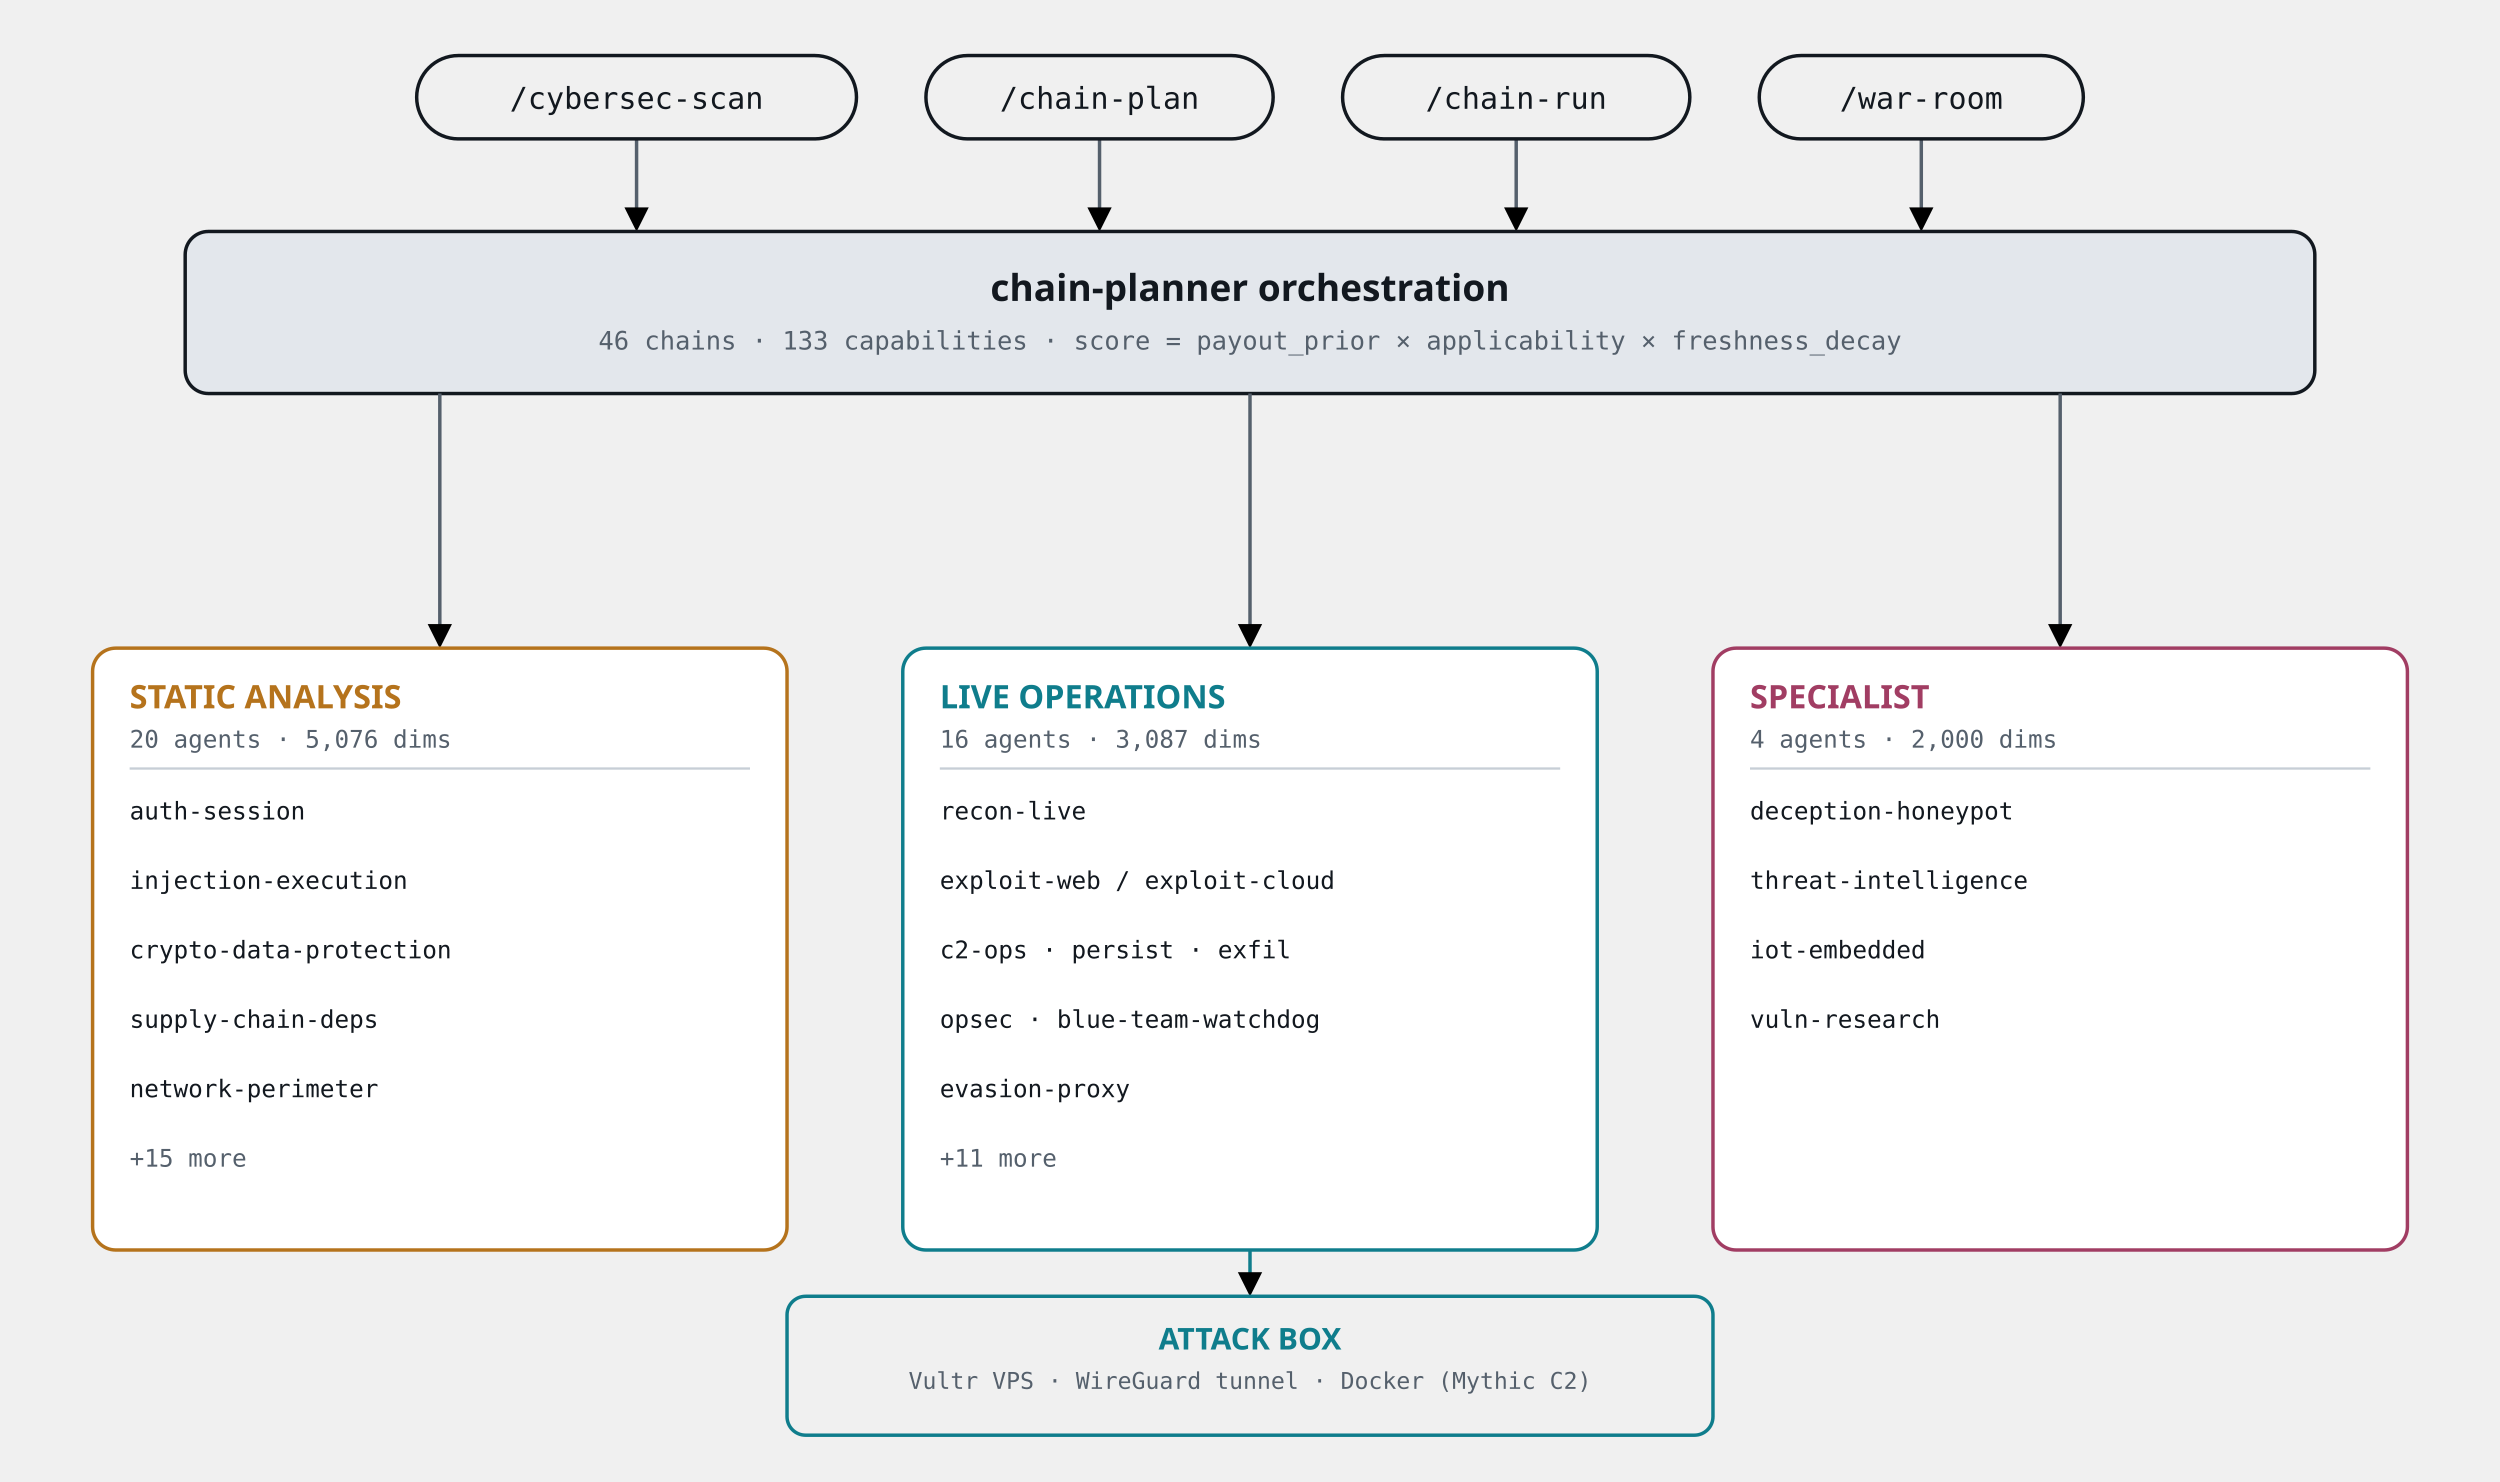
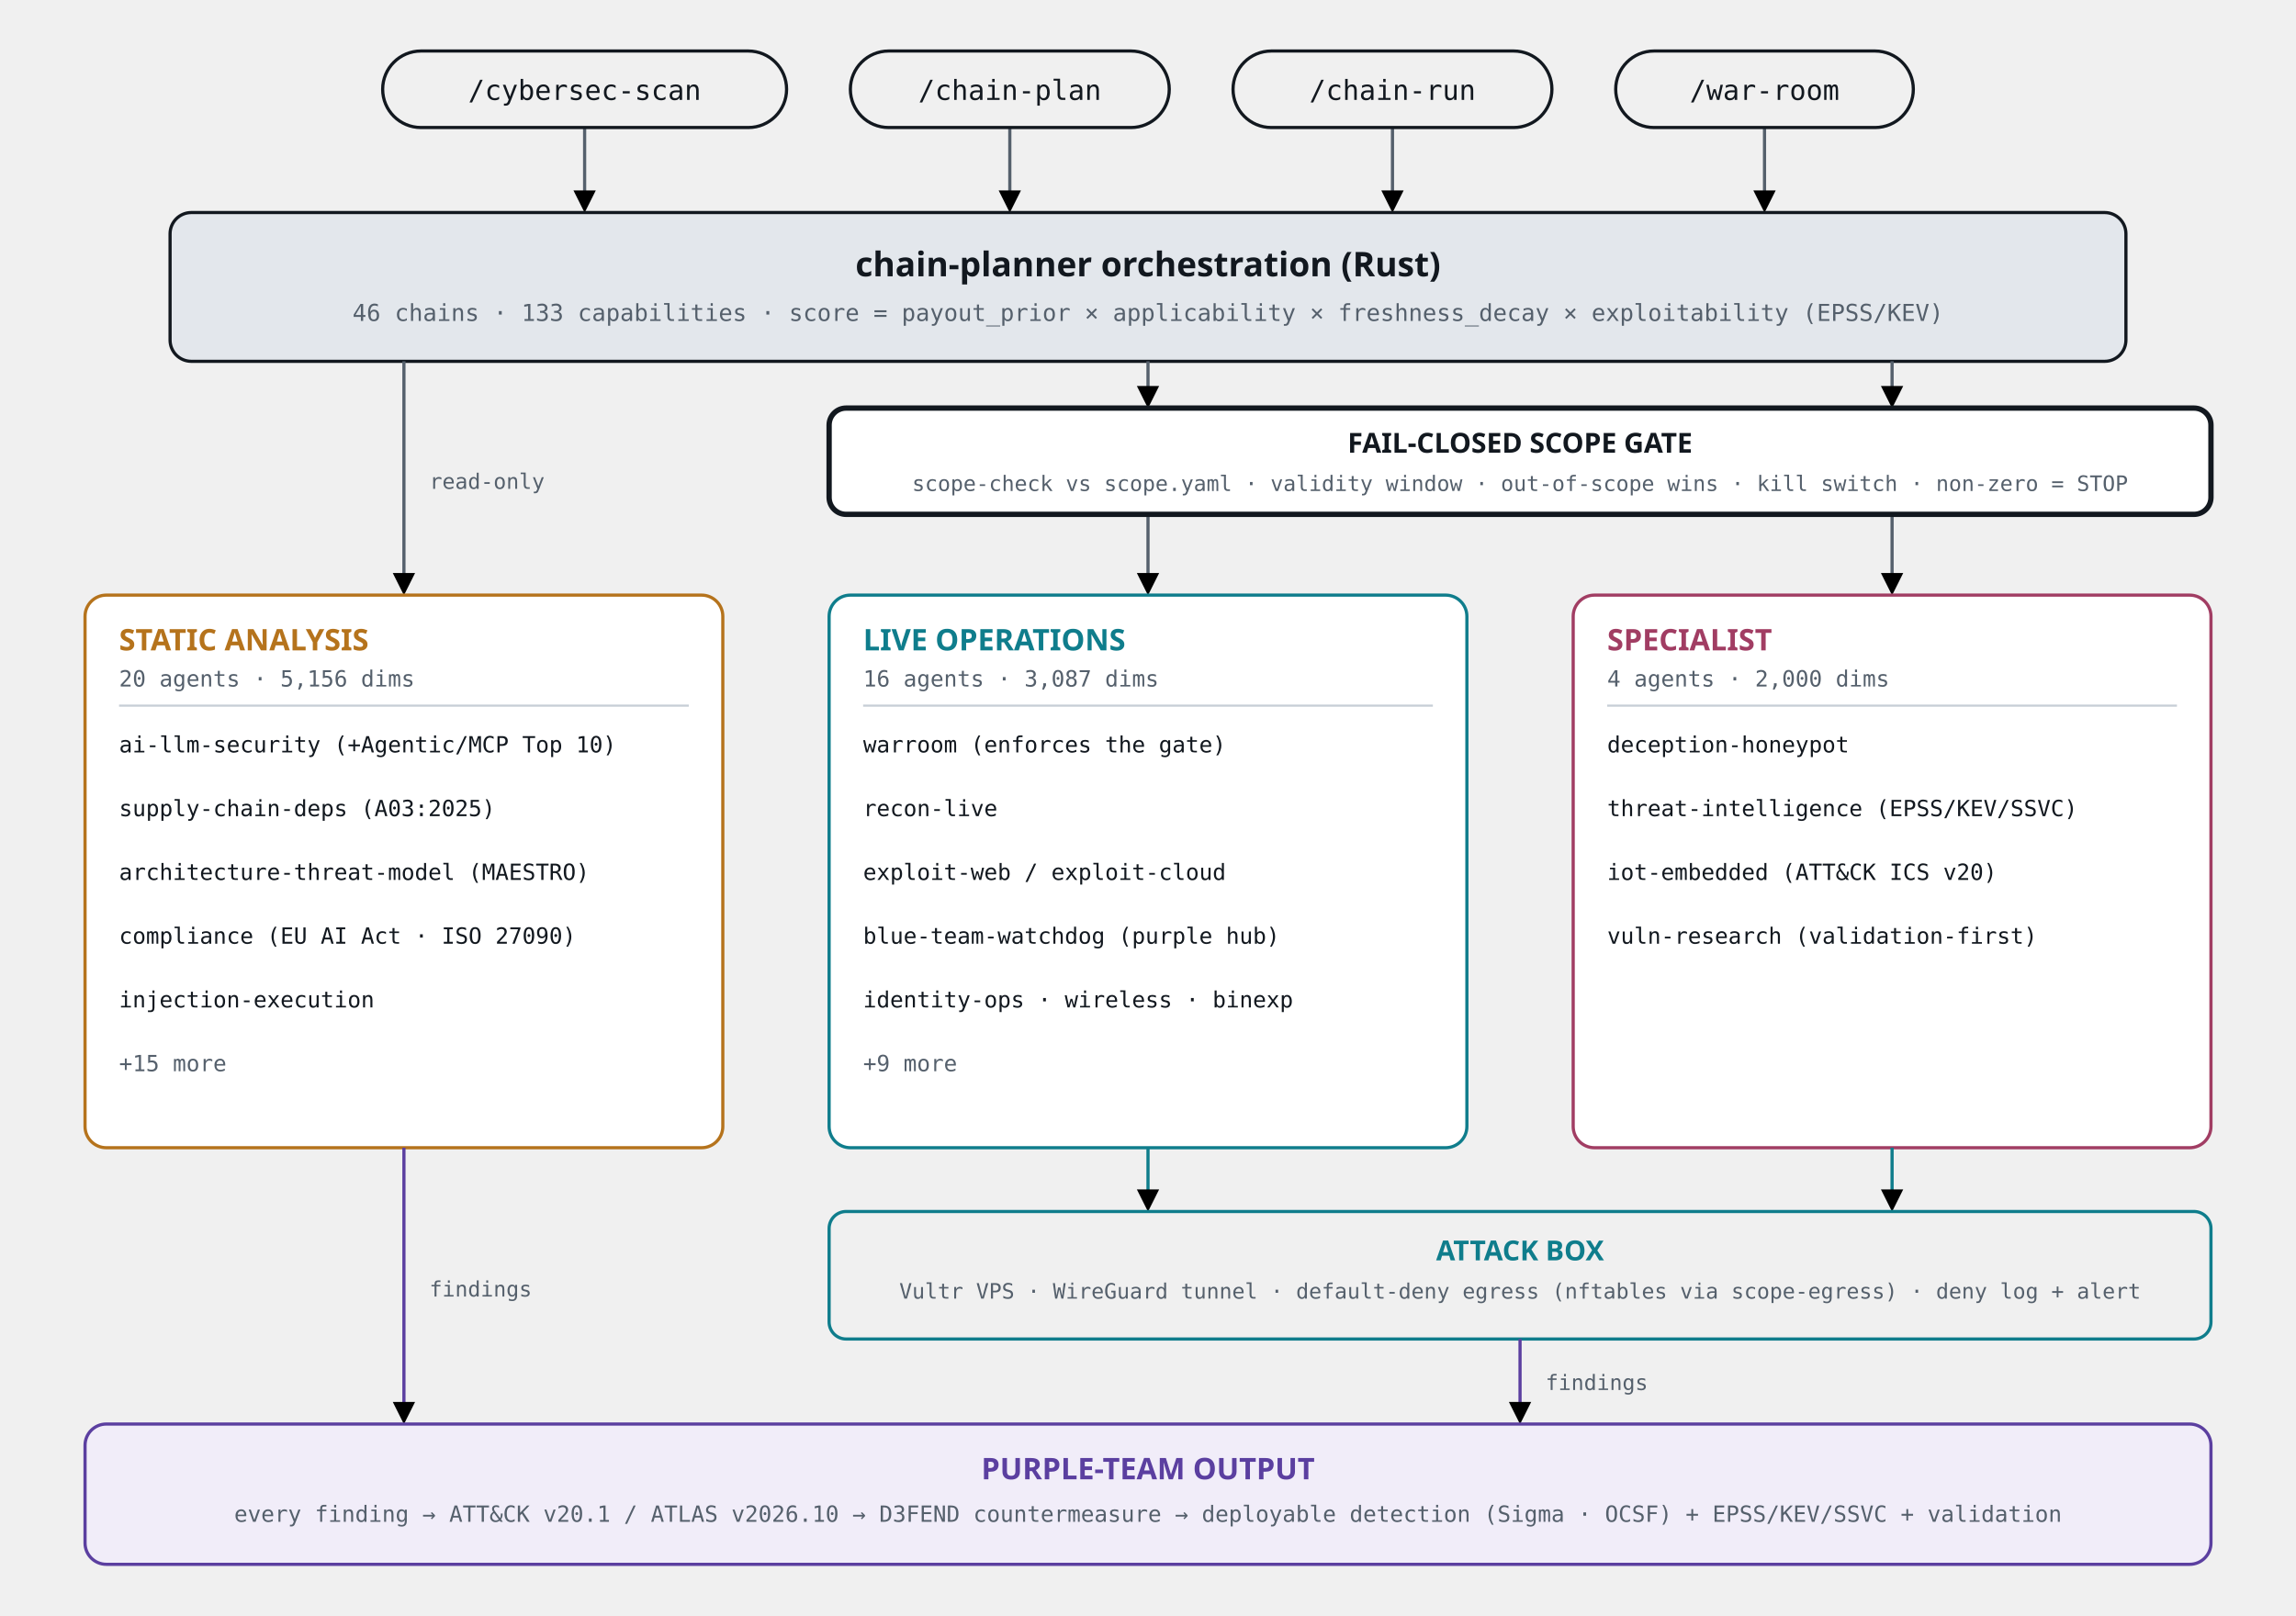
- <svg xmlns="http://www.w3.org/2000/svg" viewBox="0 0 1080 640" role="img" aria-label="Diagram: four entry commands feed a chain-planner orchestration layer, which fans out to three agent tiers. The live-operations tier drives the attack box.">
+ <svg xmlns="http://www.w3.org/2000/svg" viewBox="0 0 1080 760" role="img" aria-label="Diagram of cybersec-10000 v2.0: four entry commands feed a Rust chain-planner that scores chains with an exploitability factor. The static-analysis tier runs directly. The live-operations and specialist tiers pass through a fail-closed scope gate and run on an attack box with default-deny egress. Findings from every tier feed a purple-team output that maps each finding to an ATT&amp;CK technique, a D3FEND countermeasure and a deployable detection.">
  <defs>
    <marker id="arrow" viewBox="0 0 10 10" refX="8" refY="5" markerWidth="7" markerHeight="7" orient="auto-start-reverse">
      <path d="M0,0 L10,5 L0,10 z" fill="currentColor" />
    </marker>
  </defs>
  <g style="color:#55606c" stroke="currentColor" stroke-width="1.5" fill="none">
    <line x1="275" y1="60" x2="275" y2="98" marker-end="url(#arrow)" />
    <line x1="475" y1="60" x2="475" y2="98" marker-end="url(#arrow)" />
    <line x1="655" y1="60" x2="655" y2="98" marker-end="url(#arrow)" />
    <line x1="830" y1="60" x2="830" y2="98" marker-end="url(#arrow)" />
  </g>
  <g font-family="IBM Plex Mono, monospace" font-size="13" font-weight="500">
    <rect x="180" y="24" width="190" height="36" rx="18" fill="none" stroke="#12181f" stroke-width="1.5" />
    <text x="275" y="47" text-anchor="middle" fill="#12181f">/cybersec-scan</text>
    <rect x="400" y="24" width="150" height="36" rx="18" fill="none" stroke="#12181f" stroke-width="1.5" />
    <text x="475" y="47" text-anchor="middle" fill="#12181f">/chain-plan</text>
    <rect x="580" y="24" width="150" height="36" rx="18" fill="none" stroke="#12181f" stroke-width="1.5" />
    <text x="655" y="47" text-anchor="middle" fill="#12181f">/chain-run</text>
    <rect x="760" y="24" width="140" height="36" rx="18" fill="none" stroke="#12181f" stroke-width="1.5" />
    <text x="830" y="47" text-anchor="middle" fill="#12181f">/war-room</text>
  </g>
  <rect x="80" y="100" width="920" height="70" rx="10" fill="#e3e7ec" stroke="#12181f" stroke-width="1.5" />
-   <text x="540" y="130" text-anchor="middle" font-family="IBM Plex Sans Condensed, sans-serif" font-weight="700" font-size="16" fill="#12181f">chain-planner orchestration</text>
-   <text x="540" y="151" text-anchor="middle" font-family="IBM Plex Mono, monospace" font-size="11" fill="#55606c">46 chains · 133 capabilities · score = payout_prior × applicability × freshness_decay</text>
+   <text x="540" y="130" text-anchor="middle" font-family="IBM Plex Sans Condensed, sans-serif" font-weight="700" font-size="16" fill="#12181f">chain-planner orchestration (Rust)</text>
+   <text x="540" y="151" text-anchor="middle" font-family="IBM Plex Mono, monospace" font-size="11" fill="#55606c">46 chains · 133 capabilities · score = payout_prior × applicability × freshness_decay × exploitability (EPSS/KEV)</text>
  <g style="color:#55606c" stroke="currentColor" stroke-width="1.5" fill="none">
    <line x1="190" y1="170" x2="190" y2="278" marker-end="url(#arrow)" />
-     <line x1="540" y1="170" x2="540" y2="278" marker-end="url(#arrow)" />
-     <line x1="890" y1="170" x2="890" y2="278" marker-end="url(#arrow)" />
+     <line x1="540" y1="170" x2="540" y2="190" marker-end="url(#arrow)" />
+     <line x1="890" y1="170" x2="890" y2="190" marker-end="url(#arrow)" />
+     <line x1="540" y1="242" x2="540" y2="278" marker-end="url(#arrow)" />
+     <line x1="890" y1="242" x2="890" y2="278" marker-end="url(#arrow)" />
  </g>
+   <text x="202" y="230" font-family="IBM Plex Mono, monospace" font-size="10" fill="#55606c">read-only</text>
+   <rect x="390" y="192" width="650" height="50" rx="8" fill="#ffffff" stroke="#12181f" stroke-width="2.5" />
+   <text x="715" y="213" text-anchor="middle" font-family="IBM Plex Sans Condensed, sans-serif" font-weight="700" font-size="13" fill="#12181f">FAIL-CLOSED SCOPE GATE</text>
+   <text x="715" y="231" text-anchor="middle" font-family="IBM Plex Mono, monospace" font-size="10" fill="#55606c">scope-check vs scope.yaml · validity window · out-of-scope wins · kill switch · non-zero = STOP</text>
  <g>
    <rect x="40" y="280" width="300" height="260" rx="10" fill="#ffffff" stroke="#b5731c" stroke-width="1.5" />
    <text x="56" y="306" font-family="IBM Plex Sans Condensed, sans-serif" font-weight="700" font-size="14" fill="#b5731c">STATIC ANALYSIS</text>
-     <text x="56" y="323" font-family="IBM Plex Mono, monospace" font-size="10.5" fill="#55606c">20 agents · 5,076 dims</text>
+     <text x="56" y="323" font-family="IBM Plex Mono, monospace" font-size="10.5" fill="#55606c">20 agents · 5,156 dims</text>
    <line x1="56" y1="332" x2="324" y2="332" stroke="#c7ced6" />
    <g font-family="IBM Plex Mono, monospace" font-size="10.5" fill="#12181f">
-       <text x="56" y="354">auth-session</text>
-       <text x="56" y="384">injection-execution</text>
-       <text x="56" y="414">crypto-data-protection</text>
-       <text x="56" y="444">supply-chain-deps</text>
-       <text x="56" y="474">network-perimeter</text>
+       <text x="56" y="354">ai-llm-security (+Agentic/MCP Top 10)</text>
+       <text x="56" y="384">supply-chain-deps (A03:2025)</text>
+       <text x="56" y="414">architecture-threat-model (MAESTRO)</text>
+       <text x="56" y="444">compliance (EU AI Act · ISO 27090)</text>
+       <text x="56" y="474">injection-execution</text>
    </g>
    <text x="56" y="504" font-family="IBM Plex Mono, monospace" font-size="10.5" fill="#55606c">+15 more</text>
    <rect x="390" y="280" width="300" height="260" rx="10" fill="#ffffff" stroke="#0f7d8c" stroke-width="1.5" />
    <text x="406" y="306" font-family="IBM Plex Sans Condensed, sans-serif" font-weight="700" font-size="14" fill="#0f7d8c">LIVE OPERATIONS</text>
    <text x="406" y="323" font-family="IBM Plex Mono, monospace" font-size="10.5" fill="#55606c">16 agents · 3,087 dims</text>
    <line x1="406" y1="332" x2="674" y2="332" stroke="#c7ced6" />
    <g font-family="IBM Plex Mono, monospace" font-size="10.5" fill="#12181f">
-       <text x="406" y="354">recon-live</text>
-       <text x="406" y="384">exploit-web / exploit-cloud</text>
-       <text x="406" y="414">c2-ops · persist · exfil</text>
-       <text x="406" y="444">opsec · blue-team-watchdog</text>
-       <text x="406" y="474">evasion-proxy</text>
+       <text x="406" y="354">warroom (enforces the gate)</text>
+       <text x="406" y="384">recon-live</text>
+       <text x="406" y="414">exploit-web / exploit-cloud</text>
+       <text x="406" y="444">blue-team-watchdog (purple hub)</text>
+       <text x="406" y="474">identity-ops · wireless · binexp</text>
    </g>
-     <text x="406" y="504" font-family="IBM Plex Mono, monospace" font-size="10.5" fill="#55606c">+11 more</text>
+     <text x="406" y="504" font-family="IBM Plex Mono, monospace" font-size="10.5" fill="#55606c">+9 more</text>
    <rect x="740" y="280" width="300" height="260" rx="10" fill="#ffffff" stroke="#a13d63" stroke-width="1.5" />
    <text x="756" y="306" font-family="IBM Plex Sans Condensed, sans-serif" font-weight="700" font-size="14" fill="#a13d63">SPECIALIST</text>
    <text x="756" y="323" font-family="IBM Plex Mono, monospace" font-size="10.5" fill="#55606c">4 agents · 2,000 dims</text>
    <line x1="756" y1="332" x2="1024" y2="332" stroke="#c7ced6" />
    <g font-family="IBM Plex Mono, monospace" font-size="10.5" fill="#12181f">
      <text x="756" y="354">deception-honeypot</text>
-       <text x="756" y="384">threat-intelligence</text>
-       <text x="756" y="414">iot-embedded</text>
-       <text x="756" y="444">vuln-research</text>
+       <text x="756" y="384">threat-intelligence (EPSS/KEV/SSVC)</text>
+       <text x="756" y="414">iot-embedded (ATT&amp;CK ICS v20)</text>
+       <text x="756" y="444">vuln-research (validation-first)</text>
    </g>
  </g>
  <g style="color:#0f7d8c" stroke="currentColor" stroke-width="1.5" fill="none">
-     <line x1="540" y1="540" x2="540" y2="558" marker-end="url(#arrow)" />
+     <line x1="540" y1="540" x2="540" y2="568" marker-end="url(#arrow)" />
+     <line x1="890" y1="540" x2="890" y2="568" marker-end="url(#arrow)" />
  </g>
-   <rect x="340" y="560" width="400" height="60" rx="8" fill="none" stroke="#0f7d8c" stroke-width="1.5" />
-   <text x="540" y="583" text-anchor="middle" font-family="IBM Plex Sans Condensed, sans-serif" font-weight="700" font-size="13" fill="#0f7d8c">ATTACK BOX</text>
-   <text x="540" y="600" text-anchor="middle" font-family="IBM Plex Mono, monospace" font-size="10" fill="#55606c">Vultr VPS · WireGuard tunnel · Docker (Mythic C2)</text>
+   <rect x="390" y="570" width="650" height="60" rx="8" fill="none" stroke="#0f7d8c" stroke-width="1.5" />
+   <text x="715" y="593" text-anchor="middle" font-family="IBM Plex Sans Condensed, sans-serif" font-weight="700" font-size="13" fill="#0f7d8c">ATTACK BOX</text>
+   <text x="715" y="611" text-anchor="middle" font-family="IBM Plex Mono, monospace" font-size="10" fill="#55606c">Vultr VPS · WireGuard tunnel · default-deny egress (nftables via scope-egress) · deny log + alert</text>
+   <g style="color:#5b3fa0" stroke="currentColor" stroke-width="1.5" fill="none">
+     <line x1="190" y1="540" x2="190" y2="668" marker-end="url(#arrow)" />
+     <line x1="715" y1="630" x2="715" y2="668" marker-end="url(#arrow)" />
+   </g>
+   <text x="202" y="610" font-family="IBM Plex Mono, monospace" font-size="10" fill="#55606c">findings</text>
+   <text x="727" y="654" font-family="IBM Plex Mono, monospace" font-size="10" fill="#55606c">findings</text>
+   <rect x="40" y="670" width="1000" height="66" rx="10" fill="#f1edf9" stroke="#5b3fa0" stroke-width="1.5" />
+   <text x="540" y="696" text-anchor="middle" font-family="IBM Plex Sans Condensed, sans-serif" font-weight="700" font-size="14" fill="#5b3fa0">PURPLE-TEAM OUTPUT</text>
+   <text x="540" y="716" text-anchor="middle" font-family="IBM Plex Mono, monospace" font-size="10.5" fill="#55606c">every finding → ATT&amp;CK v20.1 / ATLAS v2026.10 → D3FEND countermeasure → deployable detection (Sigma · OCSF) + EPSS/KEV/SSVC + validation</text>
</svg>
